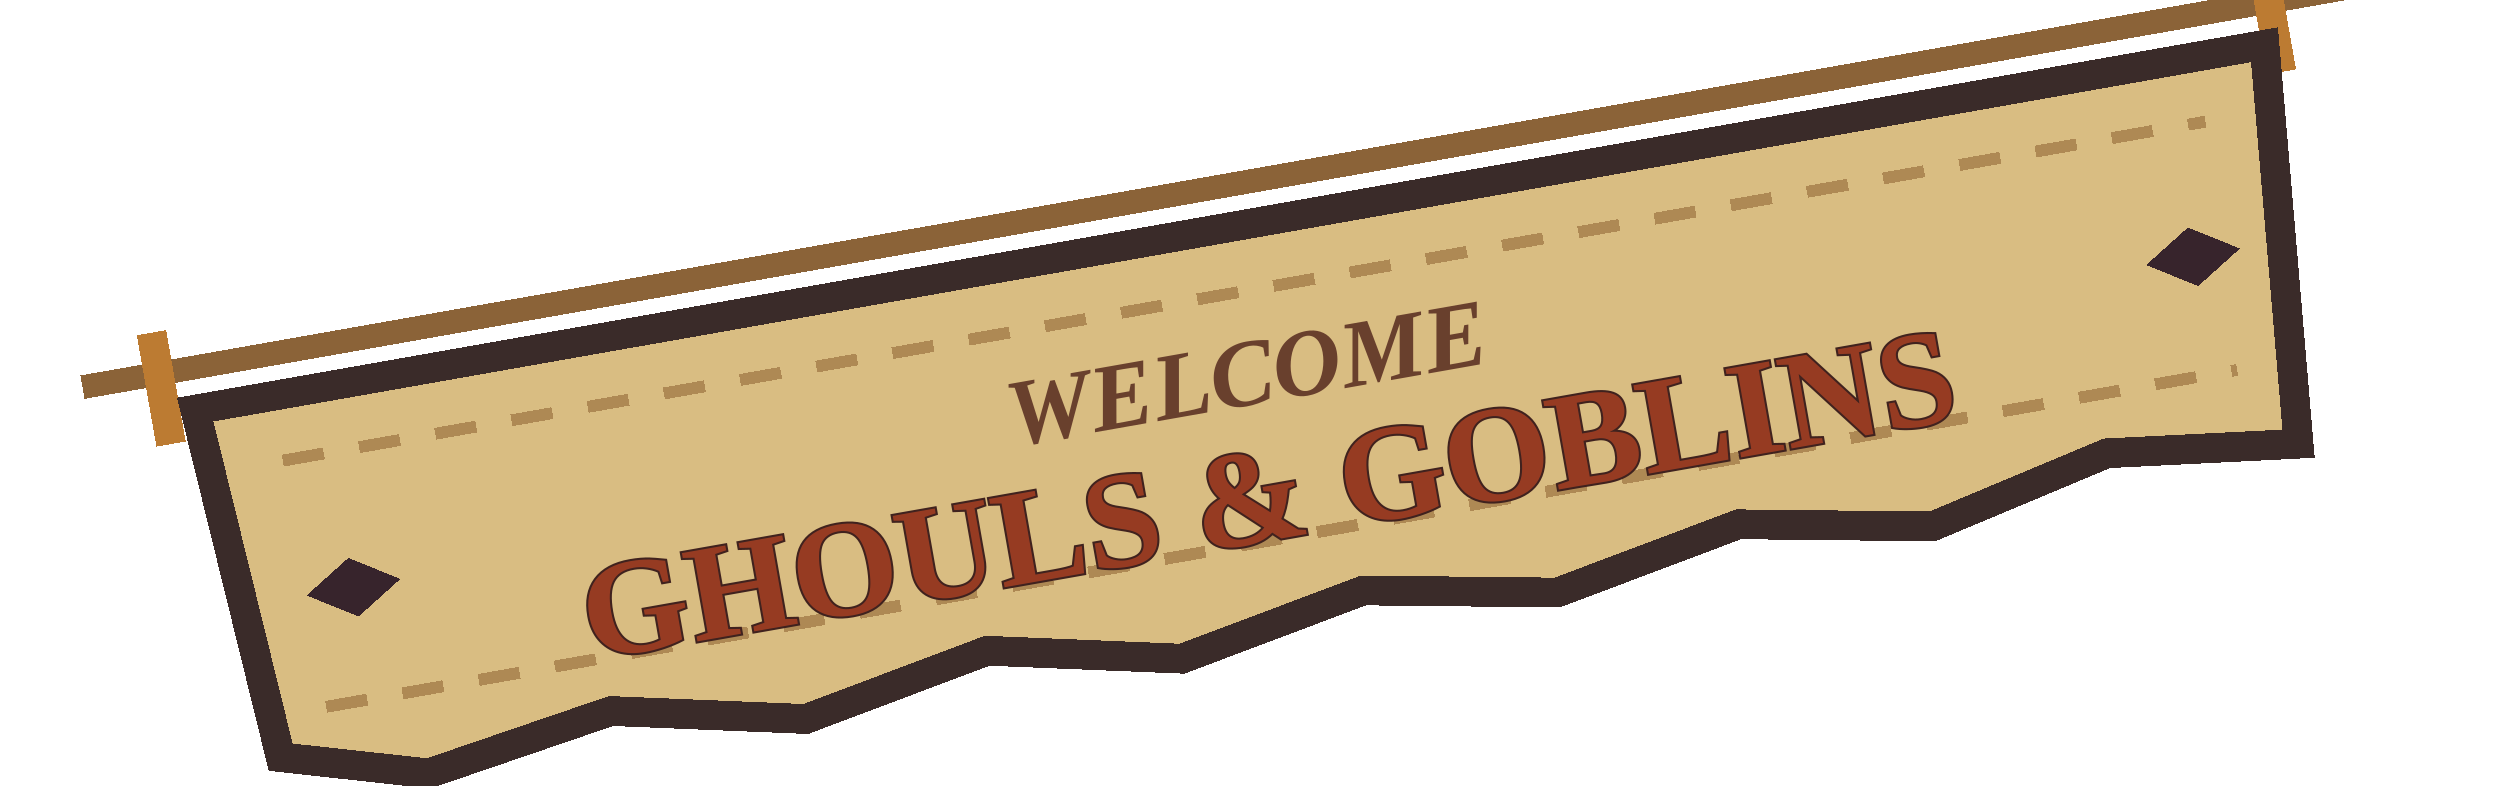
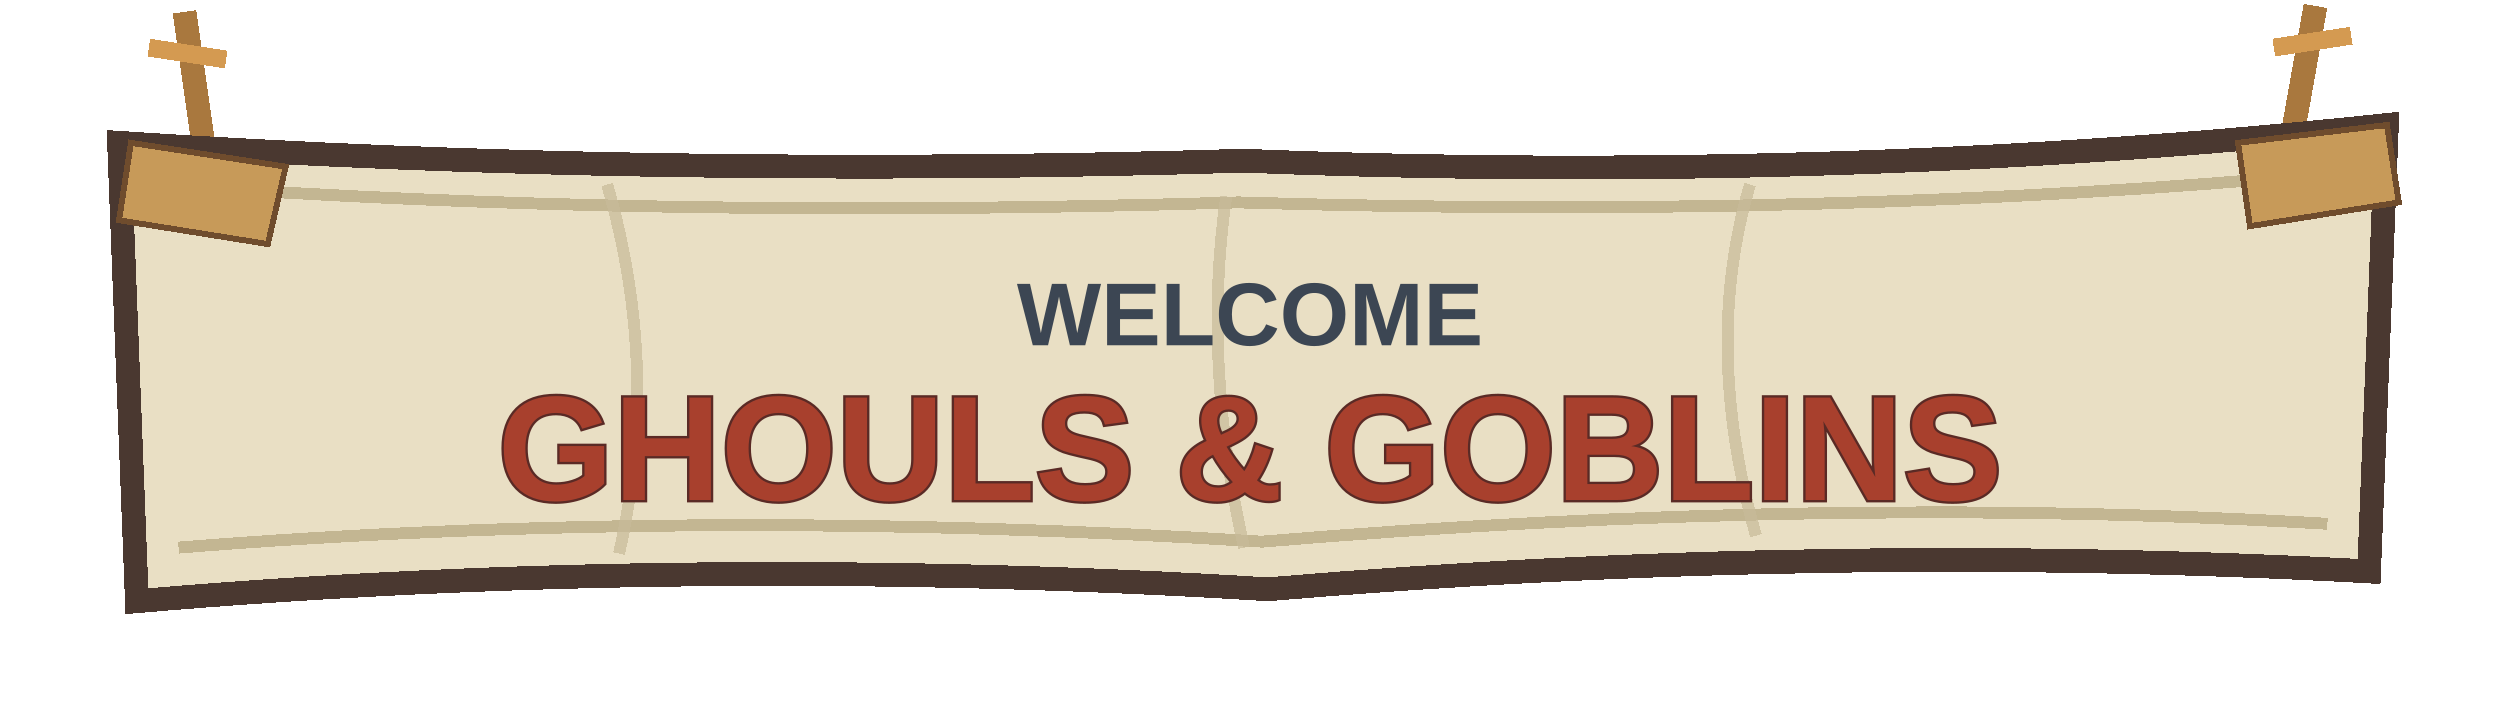
- <svg xmlns="http://www.w3.org/2000/svg" width="420" height="132" viewBox="0 0 420 132" shape-rendering="crispEdges">
-   <g transform="rotate(-10 210 66)">
-     <path d="M17 31 H403" fill="none" stroke="#8b6338" stroke-width="4" />
-     <path d="M30 24 L30 43 M390 24 L390 43" fill="none" stroke="#bc7b32" stroke-width="5" />
-     <path d="M35 38 L388 38 L382 105 L350 101 L319 108 L287 102 L255 108 L223 102 L191 108 L159 101 L127 107 L95 100 L63 105 L39 98 Z" fill="#d9bd82" stroke="#3a2b29" stroke-width="5" />
-     <path d="M48 49 L376 49 M48 91 L374 91" fill="none" stroke="#a47c48" stroke-width="2" stroke-dasharray="7 6" opacity="0.8" />
-     <path d="M48 72 L56 67 L64 72 L56 77 Z M362 71 L370 66 L378 71 L370 76 Z" fill="#37242c" />
-     <text x="210" y="68" text-anchor="middle" fill="#69402d" font-family="Georgia, 'Times New Roman', serif" font-size="16" font-style="italic" font-weight="700">WELCOME</text>
-     <text x="210" y="91" text-anchor="middle" fill="#963b22" stroke="#40221e" stroke-width="0.7" paint-order="stroke" font-family="Georgia, 'Times New Roman', serif" font-size="23" font-weight="700">GHOULS &amp; GOBLINS</text>
+ <svg xmlns="http://www.w3.org/2000/svg" width="420" height="120" viewBox="0 0 420 120" shape-rendering="crispEdges">
+   <g fill="none" stroke="#a9783e" stroke-width="4">
+     <path d="M31 2l4 28M389 1l-5 28" />
+     <path d="M25 8l13 2M382 8l13-2" stroke="#d49a51" stroke-width="3" />
  </g>
+   <path d="M20 24Q111 30 209 27Q307 31 401 21L398 96Q307 91 213 99Q116 93 23 101Z" fill="#e9dfc4" stroke="#4a3830" stroke-width="4" />
+   <path d="M27 31Q110 37 208 34Q308 37 393 29M30 92Q117 85 212 91Q307 83 391 88" fill="none" stroke="#b7a882" stroke-width="2" opacity="0.75" />
+   <path d="M102 31q9 31 2 62M294 31q-8 27 1 59M206 33q-4 28 3 59" fill="none" stroke="#c8bb99" stroke-width="2" opacity="0.7" />
+   <g fill="#c79a59" stroke="#6f4c2d" stroke-width="1">
+     <path d="M22 24l26 4-3 13-25-4z" />
+     <path d="M376 24l25-3 2 13-25 4z" />
+   </g>
+   <text x="210" y="58" text-anchor="middle" fill="#3c4653" font-family="'Trebuchet MS', Verdana, Arial, sans-serif" font-size="15" font-weight="800">WELCOME</text>
+   <text x="210" y="84" text-anchor="middle" fill="#a8402d" stroke="#5a2a25" stroke-width="0.8" paint-order="stroke" font-family="'Arial Black', 'Trebuchet MS', Arial, sans-serif" font-size="25" font-weight="900">GHOULS &amp; GOBLINS</text>
</svg>
